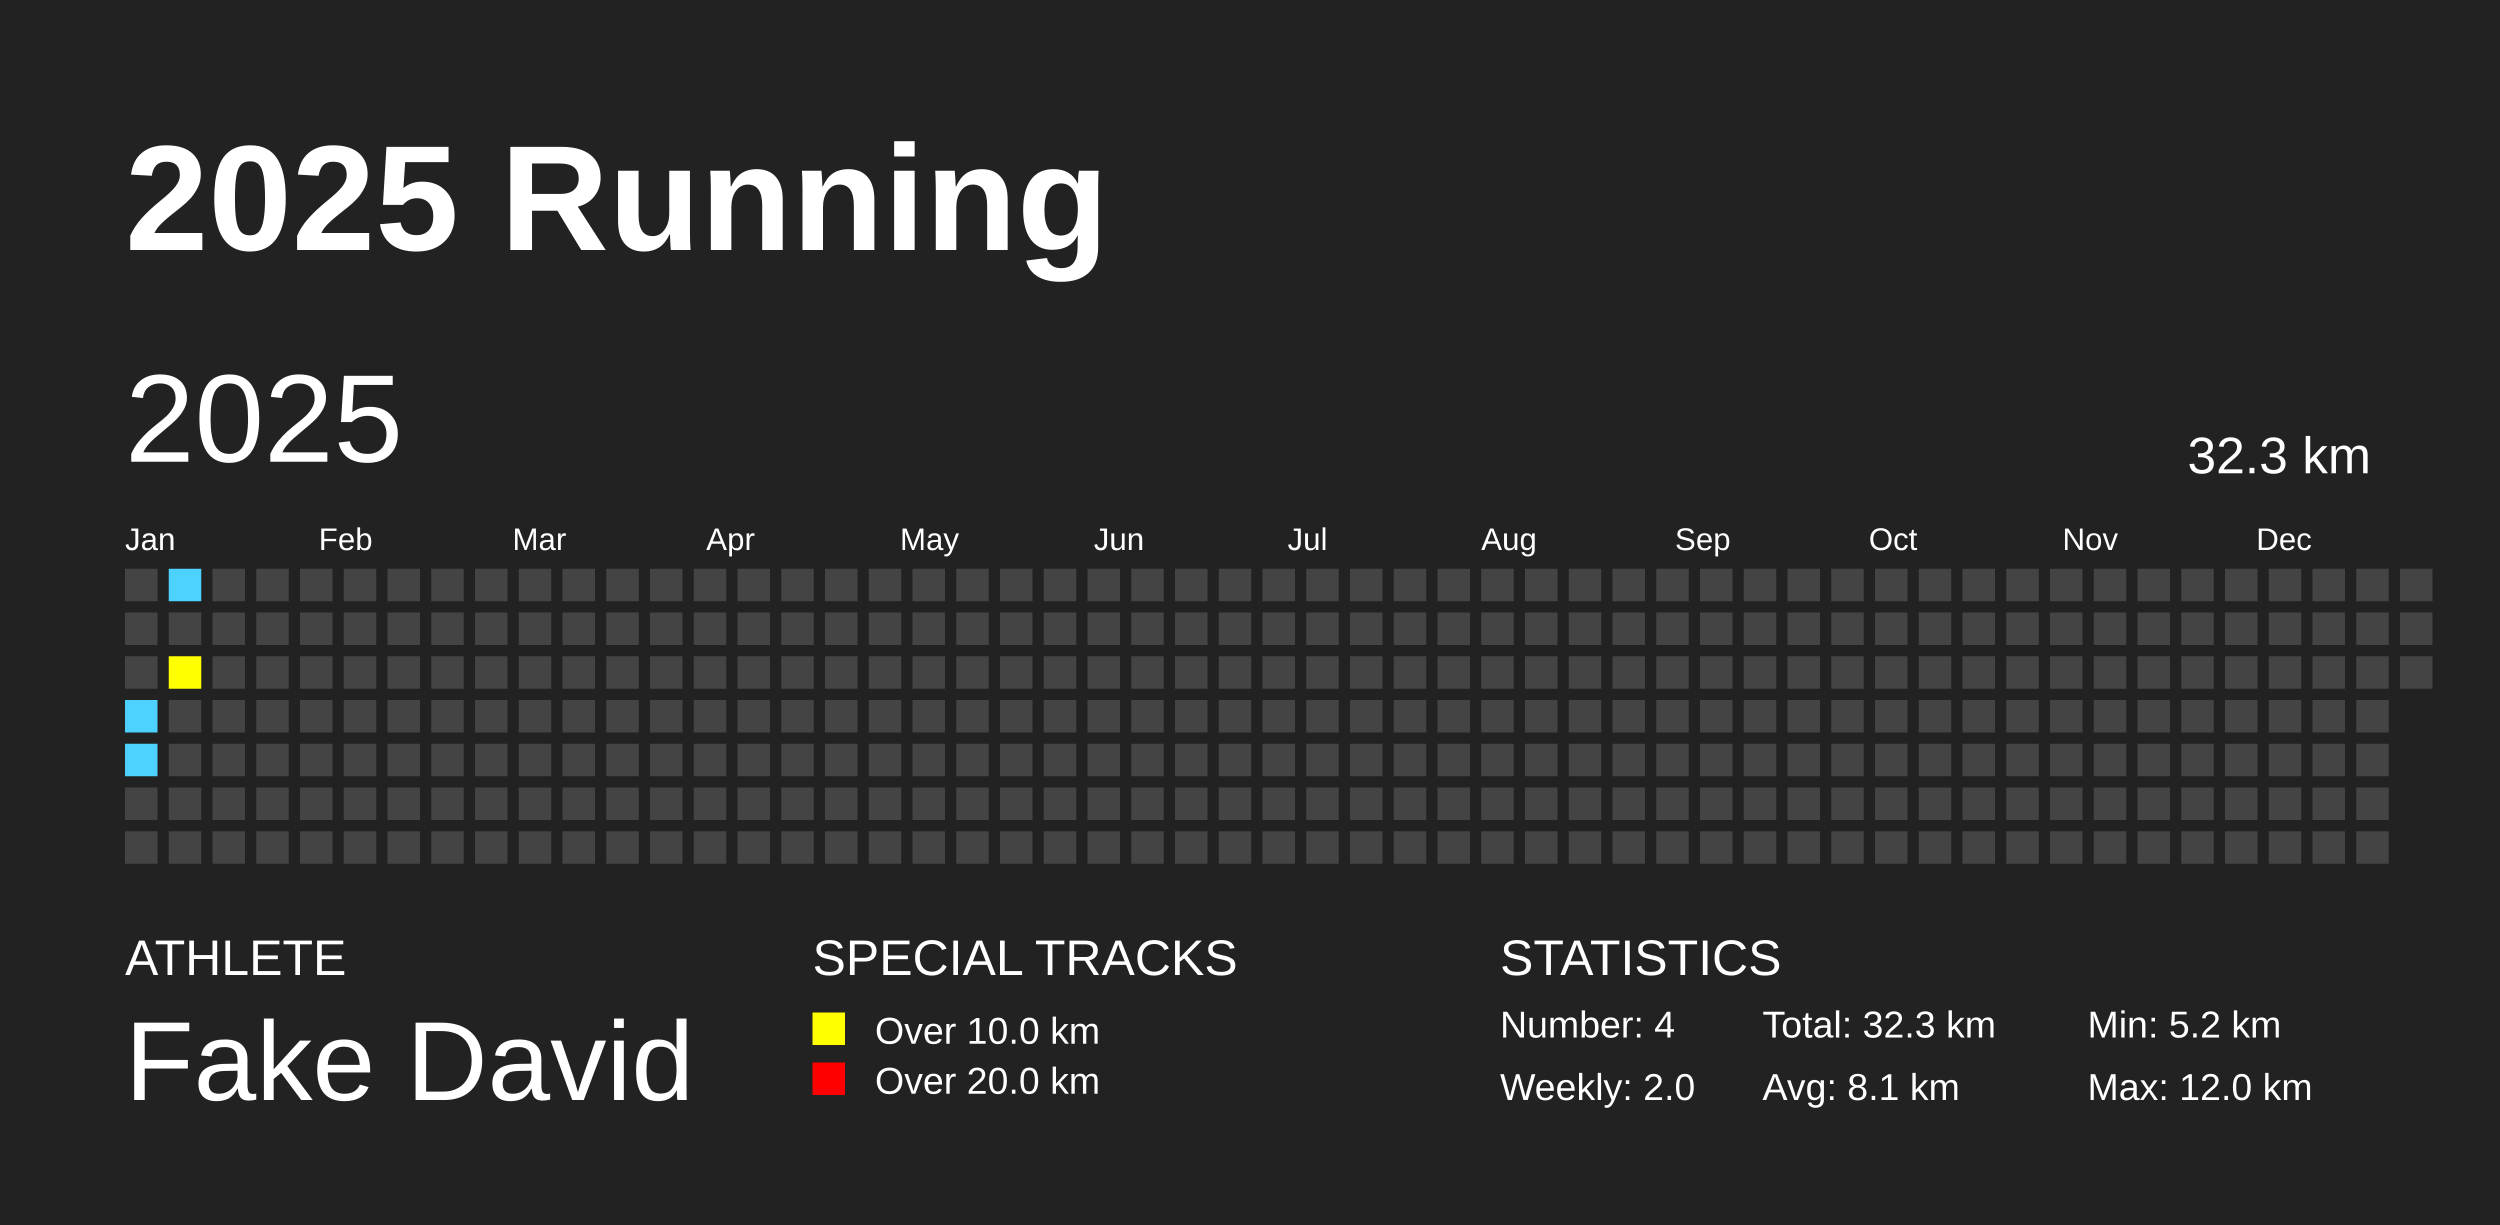
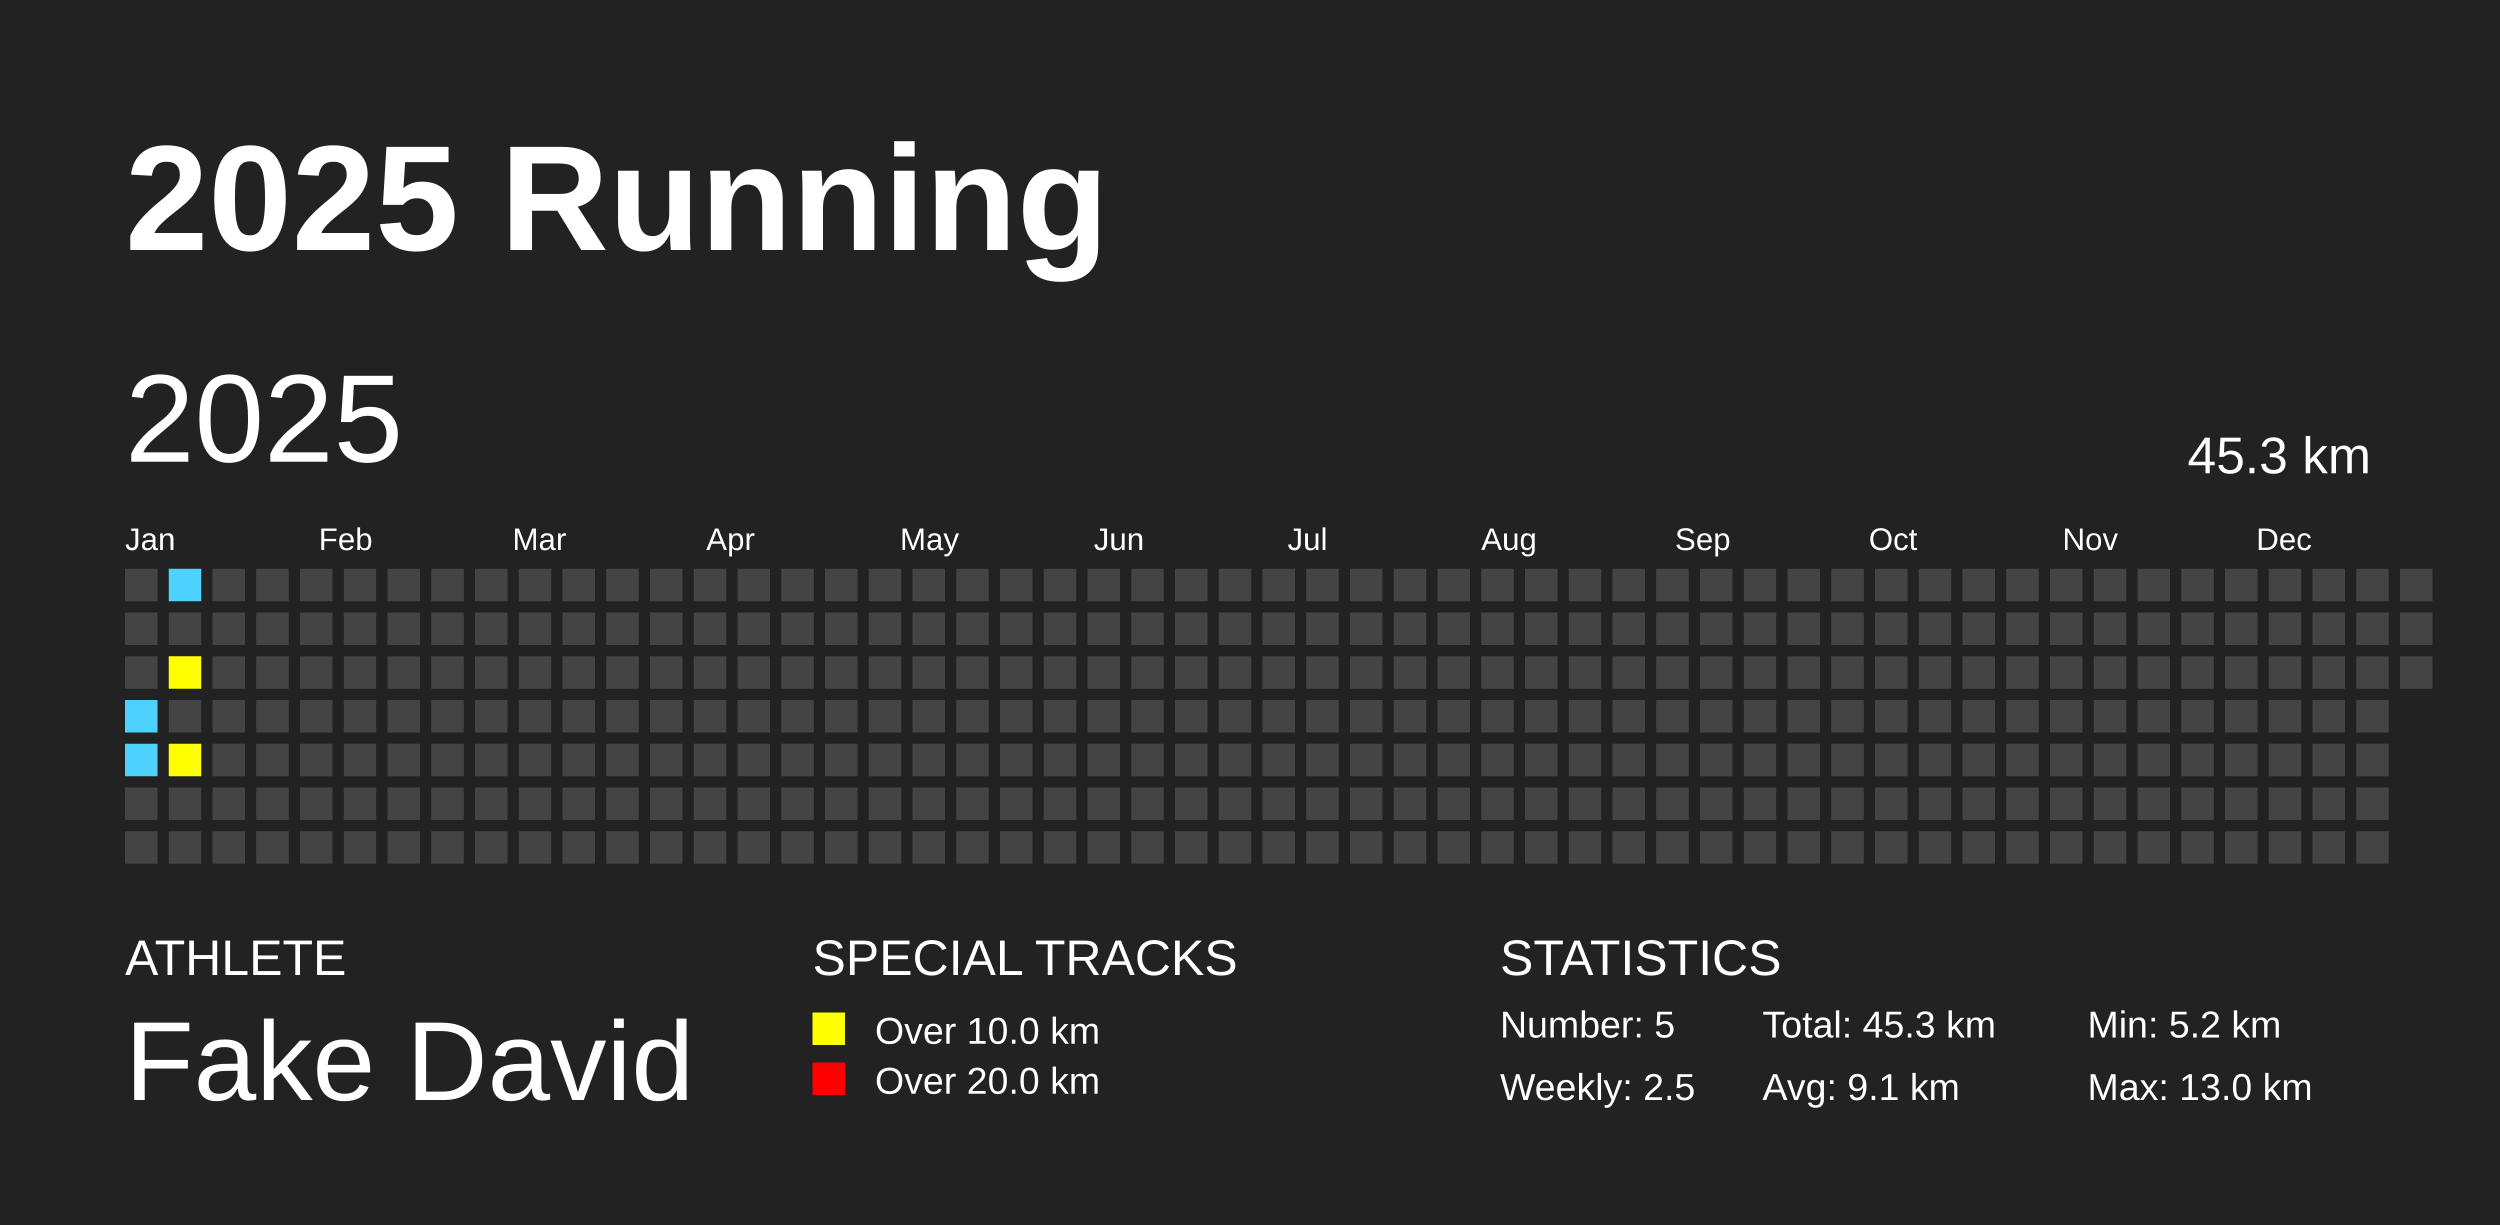
<svg xmlns="http://www.w3.org/2000/svg" baseProfile="full" height="98mm" version="1.1" viewBox="0,0,200,98" width="200mm">
  <defs />
  <rect fill="#222222" height="98" width="200" x="0" y="0" />
  <text fill="#FFFFFF" style="font-size:12px; font-family:Arial; font-weight:bold;" x="10" y="20">2025 Running</text>
  <text fill="#FFFFFF" style="font-size:4px; font-family:Arial" x="10" y="78">ATHLETE</text>
  <text fill="#FFFFFF" style="font-size:9px; font-family:Arial" x="10" y="88">Fake David</text>
  <text fill="#FFFFFF" style="font-size:4px; font-family:Arial" x="65" y="78">SPECIAL TRACKS</text>
  <rect fill="yellow" height="2.6" width="2.6" x="65" y="81" />
  <text fill="#FFFFFF" style="font-size:3px; font-family:Arial" x="70" y="83.5">Over 10.0 km</text>
  <rect fill="red" height="2.6" width="2.6" x="65" y="85" />
  <text fill="#FFFFFF" style="font-size:3px; font-family:Arial" x="70" y="87.5">Over 20.0 km</text>
  <text fill="#FFFFFF" style="font-size:4px; font-family:Arial" x="120" y="78">STATISTICS</text>
-   <text fill="#FFFFFF" style="font-size:3px; font-family:Arial" x="120" y="83">Number: 4</text>
-   <text fill="#FFFFFF" style="font-size:3px; font-family:Arial" x="120" y="88">Weekly: 2.0</text>
-   <text fill="#FFFFFF" style="font-size:3px; font-family:Arial" x="141" y="83">Total: 32.3 km</text>
-   <text fill="#FFFFFF" style="font-size:3px; font-family:Arial" x="141" y="88">Avg: 8.1 km</text>
+   <text fill="#FFFFFF" style="font-size:3px; font-family:Arial" x="120" y="83">Number: 5</text>
+   <text fill="#FFFFFF" style="font-size:3px; font-family:Arial" x="120" y="88">Weekly: 2.5</text>
+   <text fill="#FFFFFF" style="font-size:3px; font-family:Arial" x="141" y="83">Total: 45.3 km</text>
+   <text fill="#FFFFFF" style="font-size:3px; font-family:Arial" x="141" y="88">Avg: 9.1 km</text>
  <text fill="#FFFFFF" style="font-size:3px; font-family:Arial" x="167" y="83">Min: 5.2 km</text>
-   <text fill="#FFFFFF" style="font-size:3px; font-family:Arial" x="167" y="88">Max: 12.0 km</text>
+   <text fill="#FFFFFF" style="font-size:3px; font-family:Arial" x="167" y="88">Max: 13.0 km</text>
  <text dominant-baseline="hanging" fill="#FFFFFF" style="font-size:10.0px; font-family:Arial;" x="10" y="30">2025</text>
-   <text dominant-baseline="hanging" fill="#FFFFFF" style="font-size:4.125px; font-family:Arial;" x="175" y="35">32.3 km</text>
+   <text dominant-baseline="hanging" fill="#FFFFFF" style="font-size:4.125px; font-family:Arial;" x="175" y="35">45.3 km</text>
  <text fill="#FFFFFF" style="font-size:2.5px; font-family:Arial" x="10.0" y="44">Jan</text>
  <text fill="#FFFFFF" style="font-size:2.5px; font-family:Arial" x="25.5" y="44">Feb</text>
  <text fill="#FFFFFF" style="font-size:2.5px; font-family:Arial" x="41.0" y="44">Mar</text>
  <text fill="#FFFFFF" style="font-size:2.5px; font-family:Arial" x="56.5" y="44">Apr</text>
  <text fill="#FFFFFF" style="font-size:2.5px; font-family:Arial" x="72.0" y="44">May</text>
  <text fill="#FFFFFF" style="font-size:2.5px; font-family:Arial" x="87.5" y="44">Jun</text>
  <text fill="#FFFFFF" style="font-size:2.5px; font-family:Arial" x="103.0" y="44">Jul</text>
  <text fill="#FFFFFF" style="font-size:2.5px; font-family:Arial" x="118.5" y="44">Aug</text>
  <text fill="#FFFFFF" style="font-size:2.5px; font-family:Arial" x="134.0" y="44">Sep</text>
  <text fill="#FFFFFF" style="font-size:2.5px; font-family:Arial" x="149.5" y="44">Oct</text>
  <text fill="#FFFFFF" style="font-size:2.5px; font-family:Arial" x="165.0" y="44">Nov</text>
  <text fill="#FFFFFF" style="font-size:2.5px; font-family:Arial" x="180.5" y="44">Dec</text>
  <rect fill="#444444" height="2.6" width="2.6" x="10.0" y="45.5" />
  <rect fill="#444444" height="2.6" width="2.6" x="10.0" y="49.0" />
  <rect fill="#444444" height="2.6" width="2.6" x="10.0" y="52.5" />
  <rect fill="#4DD2FF" height="2.6" width="2.6" x="10.0" y="56.0" />
  <rect fill="#4DD2FF" height="2.6" width="2.6" x="10.0" y="59.5" />
  <rect fill="#444444" height="2.6" width="2.6" x="10.0" y="63.0" />
  <rect fill="#444444" height="2.6" width="2.6" x="10.0" y="66.5" />
  <rect fill="#4DD2FF" height="2.6" width="2.6" x="13.5" y="45.5" />
  <rect fill="#444444" height="2.6" width="2.6" x="13.5" y="49.0" />
  <rect fill="yellow" height="2.6" width="2.6" x="13.5" y="52.5" />
  <rect fill="#444444" height="2.6" width="2.6" x="13.5" y="56.0" />
-   <rect fill="#444444" height="2.6" width="2.6" x="13.5" y="59.5" />
+   <rect fill="yellow" height="2.6" width="2.6" x="13.5" y="59.5" />
  <rect fill="#444444" height="2.6" width="2.6" x="13.5" y="63.0" />
  <rect fill="#444444" height="2.6" width="2.6" x="13.5" y="66.5" />
  <rect fill="#444444" height="2.6" width="2.6" x="17.0" y="45.5" />
  <rect fill="#444444" height="2.6" width="2.6" x="17.0" y="49.0" />
  <rect fill="#444444" height="2.6" width="2.6" x="17.0" y="52.5" />
  <rect fill="#444444" height="2.6" width="2.6" x="17.0" y="56.0" />
  <rect fill="#444444" height="2.6" width="2.6" x="17.0" y="59.5" />
  <rect fill="#444444" height="2.6" width="2.6" x="17.0" y="63.0" />
  <rect fill="#444444" height="2.6" width="2.6" x="17.0" y="66.5" />
  <rect fill="#444444" height="2.6" width="2.6" x="20.5" y="45.5" />
  <rect fill="#444444" height="2.6" width="2.6" x="20.5" y="49.0" />
  <rect fill="#444444" height="2.6" width="2.6" x="20.5" y="52.5" />
  <rect fill="#444444" height="2.6" width="2.6" x="20.5" y="56.0" />
  <rect fill="#444444" height="2.6" width="2.6" x="20.5" y="59.5" />
  <rect fill="#444444" height="2.6" width="2.6" x="20.5" y="63.0" />
  <rect fill="#444444" height="2.6" width="2.6" x="20.5" y="66.5" />
  <rect fill="#444444" height="2.6" width="2.6" x="24.0" y="45.5" />
  <rect fill="#444444" height="2.6" width="2.6" x="24.0" y="49.0" />
  <rect fill="#444444" height="2.6" width="2.6" x="24.0" y="52.5" />
  <rect fill="#444444" height="2.6" width="2.6" x="24.0" y="56.0" />
  <rect fill="#444444" height="2.6" width="2.6" x="24.0" y="59.5" />
  <rect fill="#444444" height="2.6" width="2.6" x="24.0" y="63.0" />
  <rect fill="#444444" height="2.6" width="2.6" x="24.0" y="66.5" />
  <rect fill="#444444" height="2.6" width="2.6" x="27.5" y="45.5" />
  <rect fill="#444444" height="2.6" width="2.6" x="27.5" y="49.0" />
  <rect fill="#444444" height="2.6" width="2.6" x="27.5" y="52.5" />
  <rect fill="#444444" height="2.6" width="2.6" x="27.5" y="56.0" />
  <rect fill="#444444" height="2.6" width="2.6" x="27.5" y="59.5" />
  <rect fill="#444444" height="2.6" width="2.6" x="27.5" y="63.0" />
  <rect fill="#444444" height="2.6" width="2.6" x="27.5" y="66.5" />
  <rect fill="#444444" height="2.6" width="2.6" x="31.0" y="45.5" />
  <rect fill="#444444" height="2.6" width="2.6" x="31.0" y="49.0" />
  <rect fill="#444444" height="2.6" width="2.6" x="31.0" y="52.5" />
  <rect fill="#444444" height="2.6" width="2.6" x="31.0" y="56.0" />
  <rect fill="#444444" height="2.6" width="2.6" x="31.0" y="59.5" />
  <rect fill="#444444" height="2.6" width="2.6" x="31.0" y="63.0" />
  <rect fill="#444444" height="2.6" width="2.6" x="31.0" y="66.5" />
  <rect fill="#444444" height="2.6" width="2.6" x="34.5" y="45.5" />
  <rect fill="#444444" height="2.6" width="2.6" x="34.5" y="49.0" />
  <rect fill="#444444" height="2.6" width="2.6" x="34.5" y="52.5" />
  <rect fill="#444444" height="2.6" width="2.6" x="34.5" y="56.0" />
  <rect fill="#444444" height="2.6" width="2.6" x="34.5" y="59.5" />
  <rect fill="#444444" height="2.6" width="2.6" x="34.5" y="63.0" />
  <rect fill="#444444" height="2.6" width="2.6" x="34.5" y="66.5" />
  <rect fill="#444444" height="2.6" width="2.6" x="38.0" y="45.5" />
  <rect fill="#444444" height="2.6" width="2.6" x="38.0" y="49.0" />
  <rect fill="#444444" height="2.6" width="2.6" x="38.0" y="52.5" />
  <rect fill="#444444" height="2.6" width="2.6" x="38.0" y="56.0" />
  <rect fill="#444444" height="2.6" width="2.6" x="38.0" y="59.5" />
  <rect fill="#444444" height="2.6" width="2.6" x="38.0" y="63.0" />
  <rect fill="#444444" height="2.6" width="2.6" x="38.0" y="66.5" />
  <rect fill="#444444" height="2.6" width="2.6" x="41.5" y="45.5" />
  <rect fill="#444444" height="2.6" width="2.6" x="41.5" y="49.0" />
  <rect fill="#444444" height="2.6" width="2.6" x="41.5" y="52.5" />
  <rect fill="#444444" height="2.6" width="2.6" x="41.5" y="56.0" />
  <rect fill="#444444" height="2.6" width="2.6" x="41.5" y="59.5" />
  <rect fill="#444444" height="2.6" width="2.6" x="41.5" y="63.0" />
  <rect fill="#444444" height="2.6" width="2.6" x="41.5" y="66.5" />
  <rect fill="#444444" height="2.6" width="2.6" x="45.0" y="45.5" />
  <rect fill="#444444" height="2.6" width="2.6" x="45.0" y="49.0" />
  <rect fill="#444444" height="2.6" width="2.6" x="45.0" y="52.5" />
  <rect fill="#444444" height="2.6" width="2.6" x="45.0" y="56.0" />
  <rect fill="#444444" height="2.6" width="2.6" x="45.0" y="59.5" />
  <rect fill="#444444" height="2.6" width="2.6" x="45.0" y="63.0" />
  <rect fill="#444444" height="2.6" width="2.6" x="45.0" y="66.5" />
  <rect fill="#444444" height="2.6" width="2.6" x="48.5" y="45.5" />
  <rect fill="#444444" height="2.6" width="2.6" x="48.5" y="49.0" />
  <rect fill="#444444" height="2.6" width="2.6" x="48.5" y="52.5" />
  <rect fill="#444444" height="2.6" width="2.6" x="48.5" y="56.0" />
  <rect fill="#444444" height="2.6" width="2.6" x="48.5" y="59.5" />
  <rect fill="#444444" height="2.6" width="2.6" x="48.5" y="63.0" />
  <rect fill="#444444" height="2.6" width="2.6" x="48.5" y="66.5" />
  <rect fill="#444444" height="2.6" width="2.6" x="52.0" y="45.5" />
  <rect fill="#444444" height="2.6" width="2.6" x="52.0" y="49.0" />
  <rect fill="#444444" height="2.6" width="2.6" x="52.0" y="52.5" />
  <rect fill="#444444" height="2.6" width="2.6" x="52.0" y="56.0" />
  <rect fill="#444444" height="2.6" width="2.6" x="52.0" y="59.5" />
  <rect fill="#444444" height="2.6" width="2.6" x="52.0" y="63.0" />
  <rect fill="#444444" height="2.6" width="2.6" x="52.0" y="66.5" />
  <rect fill="#444444" height="2.6" width="2.6" x="55.5" y="45.5" />
  <rect fill="#444444" height="2.6" width="2.6" x="55.5" y="49.0" />
  <rect fill="#444444" height="2.6" width="2.6" x="55.5" y="52.5" />
  <rect fill="#444444" height="2.6" width="2.6" x="55.5" y="56.0" />
  <rect fill="#444444" height="2.6" width="2.6" x="55.5" y="59.5" />
  <rect fill="#444444" height="2.6" width="2.6" x="55.5" y="63.0" />
  <rect fill="#444444" height="2.6" width="2.6" x="55.5" y="66.5" />
  <rect fill="#444444" height="2.6" width="2.6" x="59.0" y="45.5" />
  <rect fill="#444444" height="2.6" width="2.6" x="59.0" y="49.0" />
  <rect fill="#444444" height="2.6" width="2.6" x="59.0" y="52.5" />
  <rect fill="#444444" height="2.6" width="2.6" x="59.0" y="56.0" />
  <rect fill="#444444" height="2.6" width="2.6" x="59.0" y="59.5" />
  <rect fill="#444444" height="2.6" width="2.6" x="59.0" y="63.0" />
  <rect fill="#444444" height="2.6" width="2.6" x="59.0" y="66.5" />
  <rect fill="#444444" height="2.6" width="2.6" x="62.5" y="45.5" />
  <rect fill="#444444" height="2.6" width="2.6" x="62.5" y="49.0" />
  <rect fill="#444444" height="2.6" width="2.6" x="62.5" y="52.5" />
  <rect fill="#444444" height="2.6" width="2.6" x="62.5" y="56.0" />
  <rect fill="#444444" height="2.6" width="2.6" x="62.5" y="59.5" />
  <rect fill="#444444" height="2.6" width="2.6" x="62.5" y="63.0" />
  <rect fill="#444444" height="2.6" width="2.6" x="62.5" y="66.5" />
  <rect fill="#444444" height="2.6" width="2.6" x="66.0" y="45.5" />
  <rect fill="#444444" height="2.6" width="2.6" x="66.0" y="49.0" />
  <rect fill="#444444" height="2.6" width="2.6" x="66.0" y="52.5" />
  <rect fill="#444444" height="2.6" width="2.6" x="66.0" y="56.0" />
  <rect fill="#444444" height="2.6" width="2.6" x="66.0" y="59.5" />
  <rect fill="#444444" height="2.6" width="2.6" x="66.0" y="63.0" />
  <rect fill="#444444" height="2.6" width="2.6" x="66.0" y="66.5" />
  <rect fill="#444444" height="2.6" width="2.6" x="69.5" y="45.5" />
  <rect fill="#444444" height="2.6" width="2.6" x="69.5" y="49.0" />
  <rect fill="#444444" height="2.6" width="2.6" x="69.5" y="52.5" />
  <rect fill="#444444" height="2.6" width="2.6" x="69.5" y="56.0" />
  <rect fill="#444444" height="2.6" width="2.6" x="69.5" y="59.5" />
  <rect fill="#444444" height="2.6" width="2.6" x="69.5" y="63.0" />
  <rect fill="#444444" height="2.6" width="2.6" x="69.5" y="66.5" />
  <rect fill="#444444" height="2.6" width="2.6" x="73.0" y="45.5" />
  <rect fill="#444444" height="2.6" width="2.6" x="73.0" y="49.0" />
  <rect fill="#444444" height="2.6" width="2.6" x="73.0" y="52.5" />
  <rect fill="#444444" height="2.6" width="2.6" x="73.0" y="56.0" />
  <rect fill="#444444" height="2.6" width="2.6" x="73.0" y="59.5" />
  <rect fill="#444444" height="2.6" width="2.6" x="73.0" y="63.0" />
  <rect fill="#444444" height="2.6" width="2.6" x="73.0" y="66.5" />
  <rect fill="#444444" height="2.6" width="2.6" x="76.5" y="45.5" />
  <rect fill="#444444" height="2.6" width="2.6" x="76.5" y="49.0" />
  <rect fill="#444444" height="2.6" width="2.6" x="76.5" y="52.5" />
  <rect fill="#444444" height="2.6" width="2.6" x="76.5" y="56.0" />
  <rect fill="#444444" height="2.6" width="2.6" x="76.5" y="59.5" />
  <rect fill="#444444" height="2.6" width="2.6" x="76.5" y="63.0" />
  <rect fill="#444444" height="2.6" width="2.6" x="76.5" y="66.5" />
  <rect fill="#444444" height="2.6" width="2.6" x="80.0" y="45.5" />
  <rect fill="#444444" height="2.6" width="2.6" x="80.0" y="49.0" />
  <rect fill="#444444" height="2.6" width="2.6" x="80.0" y="52.5" />
  <rect fill="#444444" height="2.6" width="2.6" x="80.0" y="56.0" />
  <rect fill="#444444" height="2.6" width="2.6" x="80.0" y="59.5" />
  <rect fill="#444444" height="2.6" width="2.6" x="80.0" y="63.0" />
  <rect fill="#444444" height="2.6" width="2.6" x="80.0" y="66.5" />
  <rect fill="#444444" height="2.6" width="2.6" x="83.5" y="45.5" />
  <rect fill="#444444" height="2.6" width="2.6" x="83.5" y="49.0" />
  <rect fill="#444444" height="2.6" width="2.6" x="83.5" y="52.5" />
  <rect fill="#444444" height="2.6" width="2.6" x="83.5" y="56.0" />
  <rect fill="#444444" height="2.6" width="2.6" x="83.5" y="59.5" />
  <rect fill="#444444" height="2.6" width="2.6" x="83.5" y="63.0" />
  <rect fill="#444444" height="2.6" width="2.6" x="83.5" y="66.5" />
  <rect fill="#444444" height="2.6" width="2.6" x="87.0" y="45.5" />
  <rect fill="#444444" height="2.6" width="2.6" x="87.0" y="49.0" />
  <rect fill="#444444" height="2.6" width="2.6" x="87.0" y="52.5" />
  <rect fill="#444444" height="2.6" width="2.6" x="87.0" y="56.0" />
  <rect fill="#444444" height="2.6" width="2.6" x="87.0" y="59.5" />
  <rect fill="#444444" height="2.6" width="2.6" x="87.0" y="63.0" />
  <rect fill="#444444" height="2.6" width="2.6" x="87.0" y="66.5" />
  <rect fill="#444444" height="2.6" width="2.6" x="90.5" y="45.5" />
  <rect fill="#444444" height="2.6" width="2.6" x="90.5" y="49.0" />
  <rect fill="#444444" height="2.6" width="2.6" x="90.5" y="52.5" />
  <rect fill="#444444" height="2.6" width="2.6" x="90.5" y="56.0" />
  <rect fill="#444444" height="2.6" width="2.6" x="90.5" y="59.5" />
  <rect fill="#444444" height="2.6" width="2.6" x="90.5" y="63.0" />
  <rect fill="#444444" height="2.6" width="2.6" x="90.5" y="66.5" />
  <rect fill="#444444" height="2.6" width="2.6" x="94.0" y="45.5" />
  <rect fill="#444444" height="2.6" width="2.6" x="94.0" y="49.0" />
  <rect fill="#444444" height="2.6" width="2.6" x="94.0" y="52.5" />
  <rect fill="#444444" height="2.6" width="2.6" x="94.0" y="56.0" />
  <rect fill="#444444" height="2.6" width="2.6" x="94.0" y="59.5" />
  <rect fill="#444444" height="2.6" width="2.6" x="94.0" y="63.0" />
  <rect fill="#444444" height="2.6" width="2.6" x="94.0" y="66.5" />
  <rect fill="#444444" height="2.6" width="2.6" x="97.5" y="45.5" />
  <rect fill="#444444" height="2.6" width="2.6" x="97.5" y="49.0" />
  <rect fill="#444444" height="2.6" width="2.6" x="97.5" y="52.5" />
  <rect fill="#444444" height="2.6" width="2.6" x="97.5" y="56.0" />
  <rect fill="#444444" height="2.6" width="2.6" x="97.5" y="59.5" />
  <rect fill="#444444" height="2.6" width="2.6" x="97.5" y="63.0" />
  <rect fill="#444444" height="2.6" width="2.6" x="97.5" y="66.5" />
  <rect fill="#444444" height="2.6" width="2.6" x="101.0" y="45.5" />
  <rect fill="#444444" height="2.6" width="2.6" x="101.0" y="49.0" />
  <rect fill="#444444" height="2.6" width="2.6" x="101.0" y="52.5" />
  <rect fill="#444444" height="2.6" width="2.6" x="101.0" y="56.0" />
  <rect fill="#444444" height="2.6" width="2.6" x="101.0" y="59.5" />
  <rect fill="#444444" height="2.6" width="2.6" x="101.0" y="63.0" />
  <rect fill="#444444" height="2.6" width="2.6" x="101.0" y="66.5" />
  <rect fill="#444444" height="2.6" width="2.6" x="104.5" y="45.5" />
  <rect fill="#444444" height="2.6" width="2.6" x="104.5" y="49.0" />
  <rect fill="#444444" height="2.6" width="2.6" x="104.5" y="52.5" />
  <rect fill="#444444" height="2.6" width="2.6" x="104.5" y="56.0" />
  <rect fill="#444444" height="2.6" width="2.6" x="104.5" y="59.5" />
  <rect fill="#444444" height="2.6" width="2.6" x="104.5" y="63.0" />
  <rect fill="#444444" height="2.6" width="2.6" x="104.5" y="66.5" />
  <rect fill="#444444" height="2.6" width="2.6" x="108.0" y="45.5" />
  <rect fill="#444444" height="2.6" width="2.6" x="108.0" y="49.0" />
  <rect fill="#444444" height="2.6" width="2.6" x="108.0" y="52.5" />
  <rect fill="#444444" height="2.6" width="2.6" x="108.0" y="56.0" />
  <rect fill="#444444" height="2.6" width="2.6" x="108.0" y="59.5" />
  <rect fill="#444444" height="2.6" width="2.6" x="108.0" y="63.0" />
  <rect fill="#444444" height="2.6" width="2.6" x="108.0" y="66.5" />
  <rect fill="#444444" height="2.6" width="2.6" x="111.5" y="45.5" />
  <rect fill="#444444" height="2.6" width="2.6" x="111.5" y="49.0" />
  <rect fill="#444444" height="2.6" width="2.6" x="111.5" y="52.5" />
  <rect fill="#444444" height="2.6" width="2.6" x="111.5" y="56.0" />
  <rect fill="#444444" height="2.6" width="2.6" x="111.5" y="59.5" />
  <rect fill="#444444" height="2.6" width="2.6" x="111.5" y="63.0" />
  <rect fill="#444444" height="2.6" width="2.6" x="111.5" y="66.5" />
  <rect fill="#444444" height="2.6" width="2.6" x="115.0" y="45.5" />
  <rect fill="#444444" height="2.6" width="2.6" x="115.0" y="49.0" />
  <rect fill="#444444" height="2.6" width="2.6" x="115.0" y="52.5" />
  <rect fill="#444444" height="2.6" width="2.6" x="115.0" y="56.0" />
  <rect fill="#444444" height="2.6" width="2.6" x="115.0" y="59.5" />
  <rect fill="#444444" height="2.6" width="2.6" x="115.0" y="63.0" />
  <rect fill="#444444" height="2.6" width="2.6" x="115.0" y="66.5" />
  <rect fill="#444444" height="2.6" width="2.6" x="118.5" y="45.5" />
  <rect fill="#444444" height="2.6" width="2.6" x="118.5" y="49.0" />
  <rect fill="#444444" height="2.6" width="2.6" x="118.5" y="52.5" />
  <rect fill="#444444" height="2.6" width="2.6" x="118.5" y="56.0" />
  <rect fill="#444444" height="2.6" width="2.6" x="118.5" y="59.5" />
  <rect fill="#444444" height="2.6" width="2.6" x="118.5" y="63.0" />
  <rect fill="#444444" height="2.6" width="2.6" x="118.5" y="66.5" />
  <rect fill="#444444" height="2.6" width="2.6" x="122.0" y="45.5" />
  <rect fill="#444444" height="2.6" width="2.6" x="122.0" y="49.0" />
  <rect fill="#444444" height="2.6" width="2.6" x="122.0" y="52.5" />
  <rect fill="#444444" height="2.6" width="2.6" x="122.0" y="56.0" />
  <rect fill="#444444" height="2.6" width="2.6" x="122.0" y="59.5" />
  <rect fill="#444444" height="2.6" width="2.6" x="122.0" y="63.0" />
  <rect fill="#444444" height="2.6" width="2.6" x="122.0" y="66.5" />
  <rect fill="#444444" height="2.6" width="2.6" x="125.5" y="45.5" />
  <rect fill="#444444" height="2.6" width="2.6" x="125.5" y="49.0" />
  <rect fill="#444444" height="2.6" width="2.6" x="125.5" y="52.5" />
  <rect fill="#444444" height="2.6" width="2.6" x="125.5" y="56.0" />
  <rect fill="#444444" height="2.6" width="2.6" x="125.5" y="59.5" />
  <rect fill="#444444" height="2.6" width="2.6" x="125.5" y="63.0" />
  <rect fill="#444444" height="2.6" width="2.6" x="125.5" y="66.5" />
  <rect fill="#444444" height="2.6" width="2.6" x="129.0" y="45.5" />
  <rect fill="#444444" height="2.6" width="2.6" x="129.0" y="49.0" />
  <rect fill="#444444" height="2.6" width="2.6" x="129.0" y="52.5" />
  <rect fill="#444444" height="2.6" width="2.6" x="129.0" y="56.0" />
  <rect fill="#444444" height="2.6" width="2.6" x="129.0" y="59.5" />
  <rect fill="#444444" height="2.6" width="2.6" x="129.0" y="63.0" />
  <rect fill="#444444" height="2.6" width="2.6" x="129.0" y="66.5" />
  <rect fill="#444444" height="2.6" width="2.6" x="132.5" y="45.5" />
  <rect fill="#444444" height="2.6" width="2.6" x="132.5" y="49.0" />
  <rect fill="#444444" height="2.6" width="2.6" x="132.5" y="52.5" />
  <rect fill="#444444" height="2.6" width="2.6" x="132.5" y="56.0" />
  <rect fill="#444444" height="2.6" width="2.6" x="132.5" y="59.5" />
  <rect fill="#444444" height="2.6" width="2.6" x="132.5" y="63.0" />
  <rect fill="#444444" height="2.6" width="2.6" x="132.5" y="66.5" />
  <rect fill="#444444" height="2.6" width="2.6" x="136.0" y="45.5" />
  <rect fill="#444444" height="2.6" width="2.6" x="136.0" y="49.0" />
  <rect fill="#444444" height="2.6" width="2.6" x="136.0" y="52.5" />
  <rect fill="#444444" height="2.6" width="2.6" x="136.0" y="56.0" />
  <rect fill="#444444" height="2.6" width="2.6" x="136.0" y="59.5" />
  <rect fill="#444444" height="2.6" width="2.6" x="136.0" y="63.0" />
  <rect fill="#444444" height="2.6" width="2.6" x="136.0" y="66.5" />
  <rect fill="#444444" height="2.6" width="2.6" x="139.5" y="45.5" />
  <rect fill="#444444" height="2.6" width="2.6" x="139.5" y="49.0" />
  <rect fill="#444444" height="2.6" width="2.6" x="139.5" y="52.5" />
  <rect fill="#444444" height="2.6" width="2.6" x="139.5" y="56.0" />
  <rect fill="#444444" height="2.6" width="2.6" x="139.5" y="59.5" />
  <rect fill="#444444" height="2.6" width="2.6" x="139.5" y="63.0" />
  <rect fill="#444444" height="2.6" width="2.6" x="139.5" y="66.5" />
  <rect fill="#444444" height="2.6" width="2.6" x="143.0" y="45.5" />
  <rect fill="#444444" height="2.6" width="2.6" x="143.0" y="49.0" />
  <rect fill="#444444" height="2.6" width="2.6" x="143.0" y="52.5" />
  <rect fill="#444444" height="2.6" width="2.6" x="143.0" y="56.0" />
  <rect fill="#444444" height="2.6" width="2.6" x="143.0" y="59.5" />
  <rect fill="#444444" height="2.6" width="2.6" x="143.0" y="63.0" />
  <rect fill="#444444" height="2.6" width="2.6" x="143.0" y="66.5" />
  <rect fill="#444444" height="2.6" width="2.6" x="146.5" y="45.5" />
  <rect fill="#444444" height="2.6" width="2.6" x="146.5" y="49.0" />
  <rect fill="#444444" height="2.6" width="2.6" x="146.5" y="52.5" />
  <rect fill="#444444" height="2.6" width="2.6" x="146.5" y="56.0" />
  <rect fill="#444444" height="2.6" width="2.6" x="146.5" y="59.5" />
  <rect fill="#444444" height="2.6" width="2.6" x="146.5" y="63.0" />
  <rect fill="#444444" height="2.6" width="2.6" x="146.5" y="66.5" />
  <rect fill="#444444" height="2.6" width="2.6" x="150.0" y="45.5" />
  <rect fill="#444444" height="2.6" width="2.6" x="150.0" y="49.0" />
  <rect fill="#444444" height="2.6" width="2.6" x="150.0" y="52.5" />
  <rect fill="#444444" height="2.6" width="2.6" x="150.0" y="56.0" />
  <rect fill="#444444" height="2.6" width="2.6" x="150.0" y="59.5" />
  <rect fill="#444444" height="2.6" width="2.6" x="150.0" y="63.0" />
  <rect fill="#444444" height="2.6" width="2.6" x="150.0" y="66.5" />
  <rect fill="#444444" height="2.6" width="2.6" x="153.5" y="45.5" />
  <rect fill="#444444" height="2.6" width="2.6" x="153.5" y="49.0" />
  <rect fill="#444444" height="2.6" width="2.6" x="153.5" y="52.5" />
  <rect fill="#444444" height="2.6" width="2.6" x="153.5" y="56.0" />
  <rect fill="#444444" height="2.6" width="2.6" x="153.5" y="59.5" />
  <rect fill="#444444" height="2.6" width="2.6" x="153.5" y="63.0" />
  <rect fill="#444444" height="2.6" width="2.6" x="153.5" y="66.5" />
  <rect fill="#444444" height="2.6" width="2.6" x="157.0" y="45.5" />
  <rect fill="#444444" height="2.6" width="2.6" x="157.0" y="49.0" />
  <rect fill="#444444" height="2.6" width="2.6" x="157.0" y="52.5" />
  <rect fill="#444444" height="2.6" width="2.6" x="157.0" y="56.0" />
  <rect fill="#444444" height="2.6" width="2.6" x="157.0" y="59.5" />
  <rect fill="#444444" height="2.6" width="2.6" x="157.0" y="63.0" />
  <rect fill="#444444" height="2.6" width="2.6" x="157.0" y="66.5" />
  <rect fill="#444444" height="2.6" width="2.6" x="160.5" y="45.5" />
  <rect fill="#444444" height="2.6" width="2.6" x="160.5" y="49.0" />
  <rect fill="#444444" height="2.6" width="2.6" x="160.5" y="52.5" />
  <rect fill="#444444" height="2.6" width="2.6" x="160.5" y="56.0" />
  <rect fill="#444444" height="2.6" width="2.6" x="160.5" y="59.5" />
  <rect fill="#444444" height="2.6" width="2.6" x="160.5" y="63.0" />
  <rect fill="#444444" height="2.6" width="2.6" x="160.5" y="66.5" />
  <rect fill="#444444" height="2.6" width="2.6" x="164.0" y="45.5" />
  <rect fill="#444444" height="2.6" width="2.6" x="164.0" y="49.0" />
  <rect fill="#444444" height="2.6" width="2.6" x="164.0" y="52.5" />
  <rect fill="#444444" height="2.6" width="2.6" x="164.0" y="56.0" />
  <rect fill="#444444" height="2.6" width="2.6" x="164.0" y="59.5" />
  <rect fill="#444444" height="2.6" width="2.6" x="164.0" y="63.0" />
  <rect fill="#444444" height="2.6" width="2.6" x="164.0" y="66.5" />
  <rect fill="#444444" height="2.6" width="2.6" x="167.5" y="45.5" />
  <rect fill="#444444" height="2.6" width="2.6" x="167.5" y="49.0" />
  <rect fill="#444444" height="2.6" width="2.6" x="167.5" y="52.5" />
  <rect fill="#444444" height="2.6" width="2.6" x="167.5" y="56.0" />
  <rect fill="#444444" height="2.6" width="2.6" x="167.5" y="59.5" />
  <rect fill="#444444" height="2.6" width="2.6" x="167.5" y="63.0" />
  <rect fill="#444444" height="2.6" width="2.6" x="167.5" y="66.5" />
  <rect fill="#444444" height="2.6" width="2.6" x="171.0" y="45.5" />
  <rect fill="#444444" height="2.6" width="2.6" x="171.0" y="49.0" />
  <rect fill="#444444" height="2.6" width="2.6" x="171.0" y="52.5" />
  <rect fill="#444444" height="2.6" width="2.6" x="171.0" y="56.0" />
  <rect fill="#444444" height="2.6" width="2.6" x="171.0" y="59.5" />
  <rect fill="#444444" height="2.6" width="2.6" x="171.0" y="63.0" />
  <rect fill="#444444" height="2.6" width="2.6" x="171.0" y="66.5" />
  <rect fill="#444444" height="2.6" width="2.6" x="174.5" y="45.5" />
  <rect fill="#444444" height="2.6" width="2.6" x="174.5" y="49.0" />
  <rect fill="#444444" height="2.6" width="2.6" x="174.5" y="52.5" />
  <rect fill="#444444" height="2.6" width="2.6" x="174.5" y="56.0" />
  <rect fill="#444444" height="2.6" width="2.6" x="174.5" y="59.5" />
  <rect fill="#444444" height="2.6" width="2.6" x="174.5" y="63.0" />
  <rect fill="#444444" height="2.6" width="2.6" x="174.5" y="66.5" />
  <rect fill="#444444" height="2.6" width="2.6" x="178.0" y="45.5" />
  <rect fill="#444444" height="2.6" width="2.6" x="178.0" y="49.0" />
  <rect fill="#444444" height="2.6" width="2.6" x="178.0" y="52.5" />
  <rect fill="#444444" height="2.6" width="2.6" x="178.0" y="56.0" />
  <rect fill="#444444" height="2.6" width="2.6" x="178.0" y="59.5" />
  <rect fill="#444444" height="2.6" width="2.6" x="178.0" y="63.0" />
  <rect fill="#444444" height="2.6" width="2.6" x="178.0" y="66.5" />
  <rect fill="#444444" height="2.6" width="2.6" x="181.5" y="45.5" />
  <rect fill="#444444" height="2.6" width="2.6" x="181.5" y="49.0" />
  <rect fill="#444444" height="2.6" width="2.6" x="181.5" y="52.5" />
  <rect fill="#444444" height="2.6" width="2.6" x="181.5" y="56.0" />
  <rect fill="#444444" height="2.6" width="2.6" x="181.5" y="59.5" />
  <rect fill="#444444" height="2.6" width="2.6" x="181.5" y="63.0" />
  <rect fill="#444444" height="2.6" width="2.6" x="181.5" y="66.5" />
  <rect fill="#444444" height="2.6" width="2.6" x="185.0" y="45.5" />
  <rect fill="#444444" height="2.6" width="2.6" x="185.0" y="49.0" />
  <rect fill="#444444" height="2.6" width="2.6" x="185.0" y="52.5" />
  <rect fill="#444444" height="2.6" width="2.6" x="185.0" y="56.0" />
  <rect fill="#444444" height="2.6" width="2.6" x="185.0" y="59.5" />
  <rect fill="#444444" height="2.6" width="2.6" x="185.0" y="63.0" />
  <rect fill="#444444" height="2.6" width="2.6" x="185.0" y="66.5" />
  <rect fill="#444444" height="2.6" width="2.6" x="188.5" y="45.5" />
  <rect fill="#444444" height="2.6" width="2.6" x="188.5" y="49.0" />
  <rect fill="#444444" height="2.6" width="2.6" x="188.5" y="52.5" />
  <rect fill="#444444" height="2.6" width="2.6" x="188.5" y="56.0" />
  <rect fill="#444444" height="2.6" width="2.6" x="188.5" y="59.5" />
  <rect fill="#444444" height="2.6" width="2.6" x="188.5" y="63.0" />
  <rect fill="#444444" height="2.6" width="2.6" x="188.5" y="66.5" />
  <rect fill="#444444" height="2.6" width="2.6" x="192.0" y="45.5" />
  <rect fill="#444444" height="2.6" width="2.6" x="192.0" y="49.0" />
  <rect fill="#444444" height="2.6" width="2.6" x="192.0" y="52.5" />
</svg>
